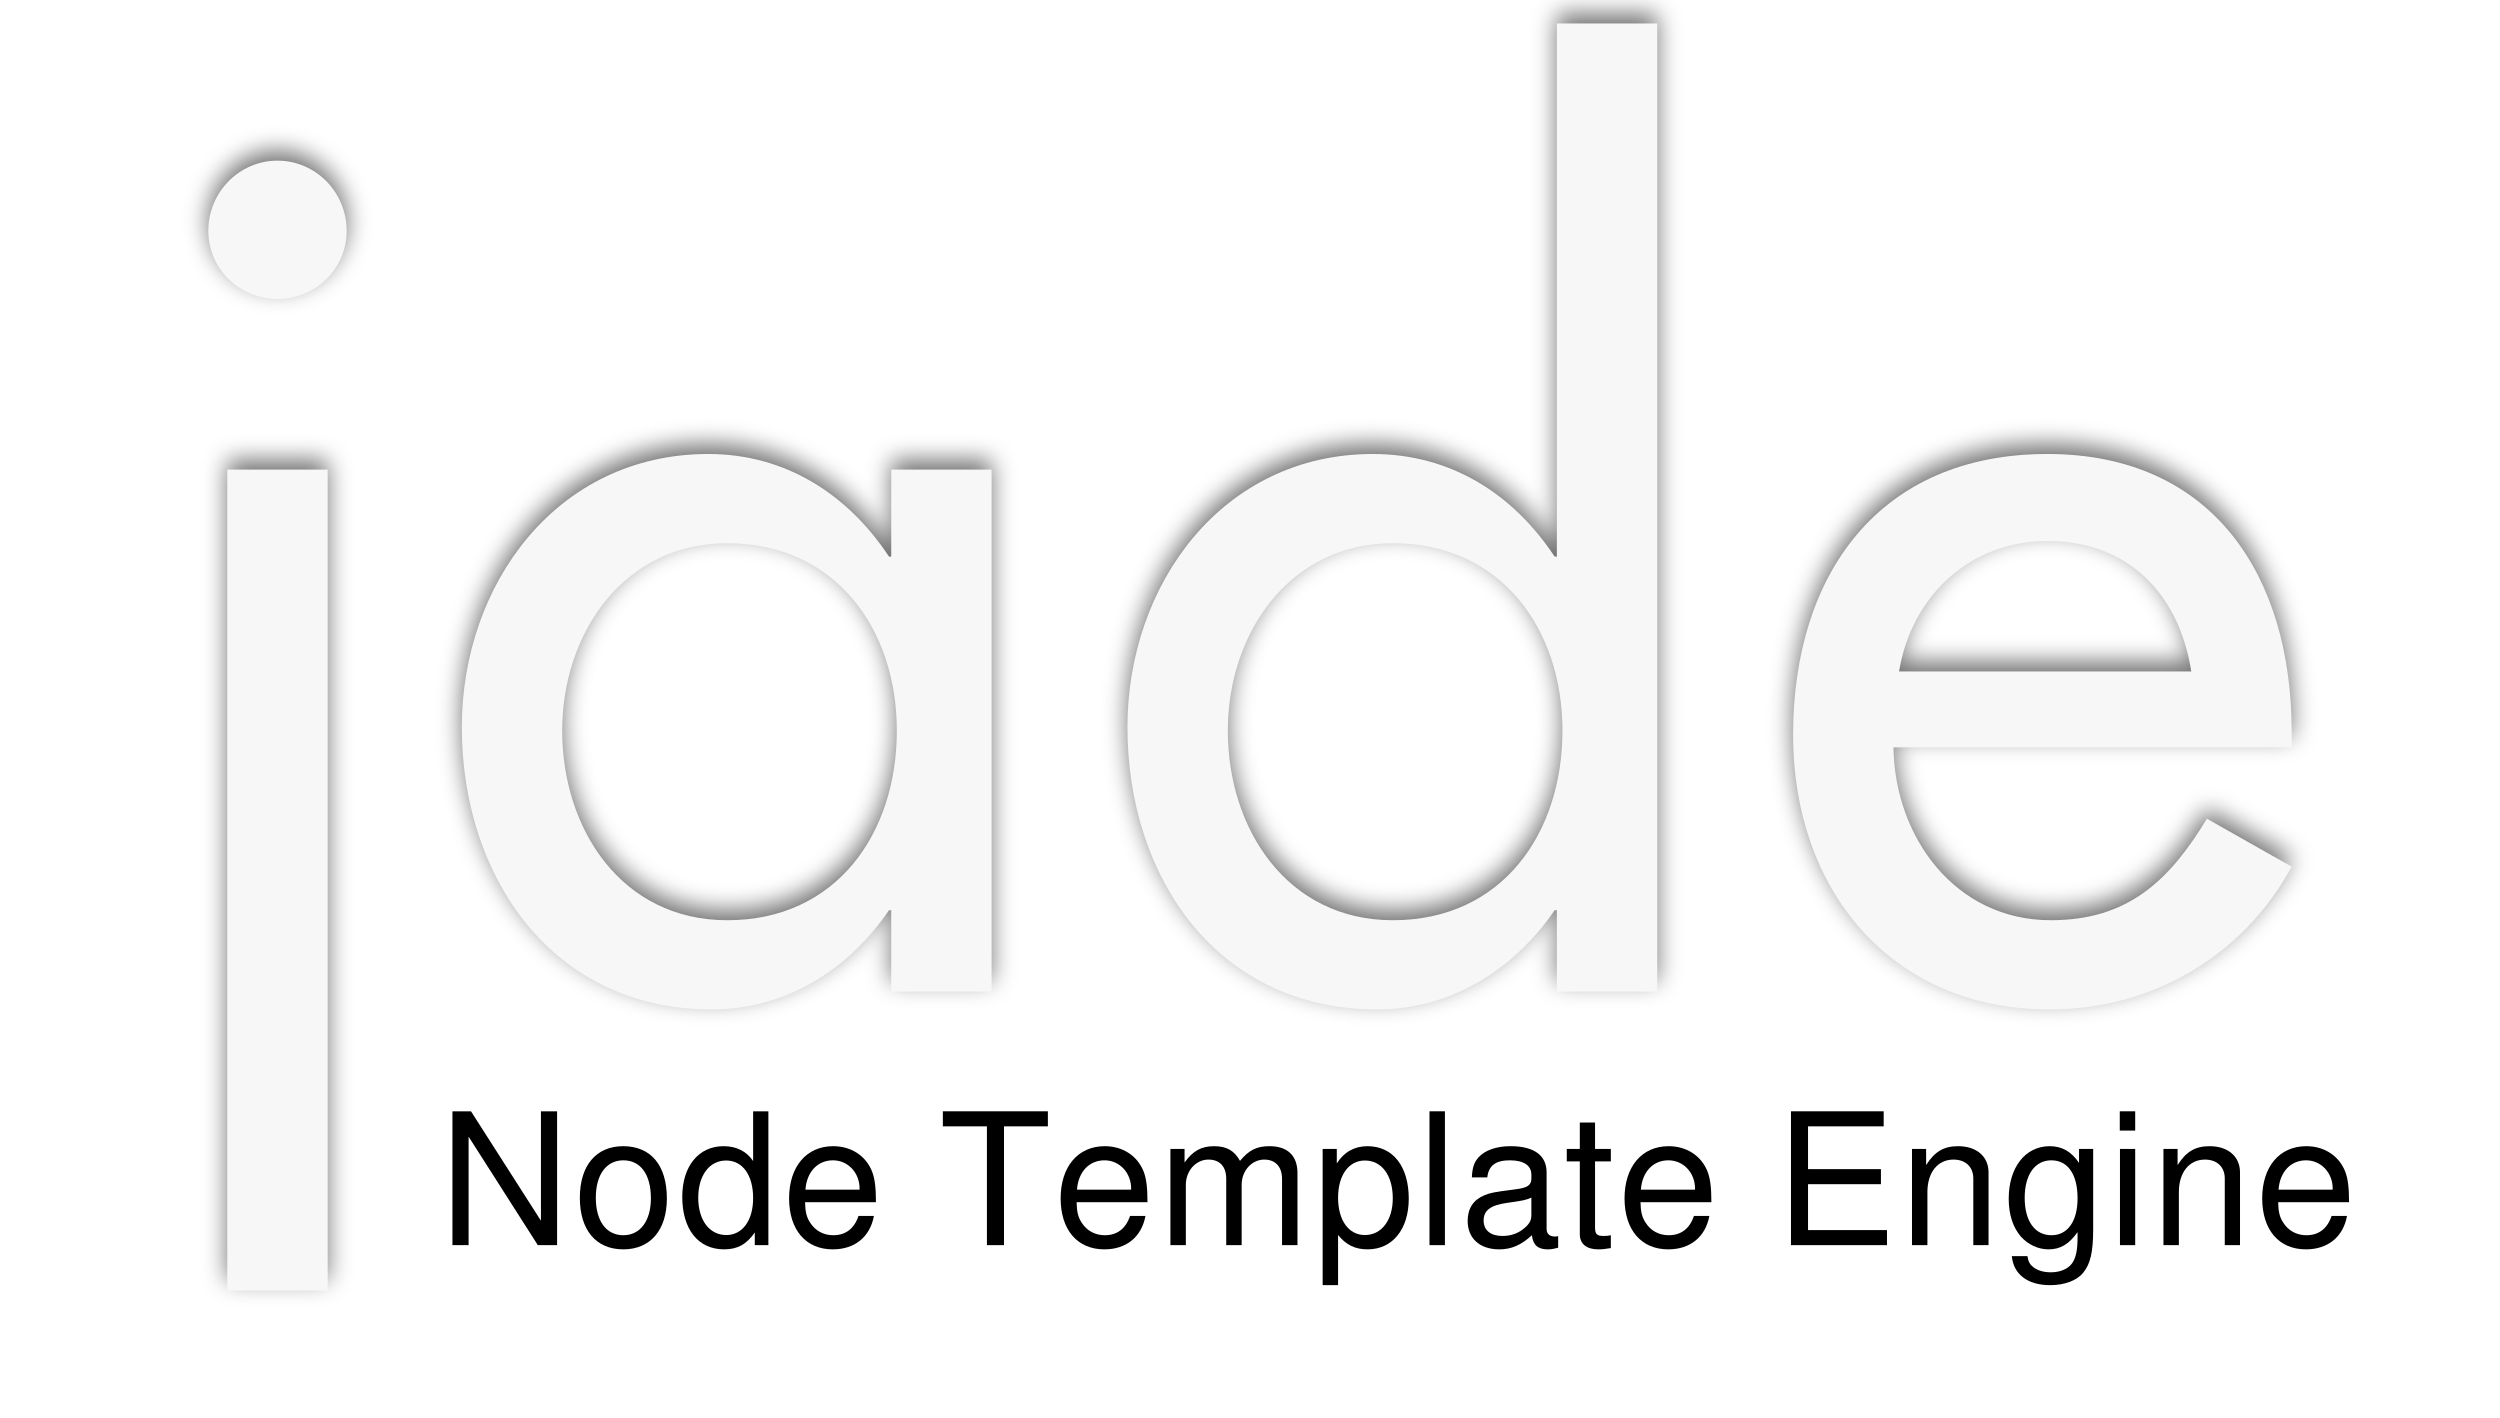
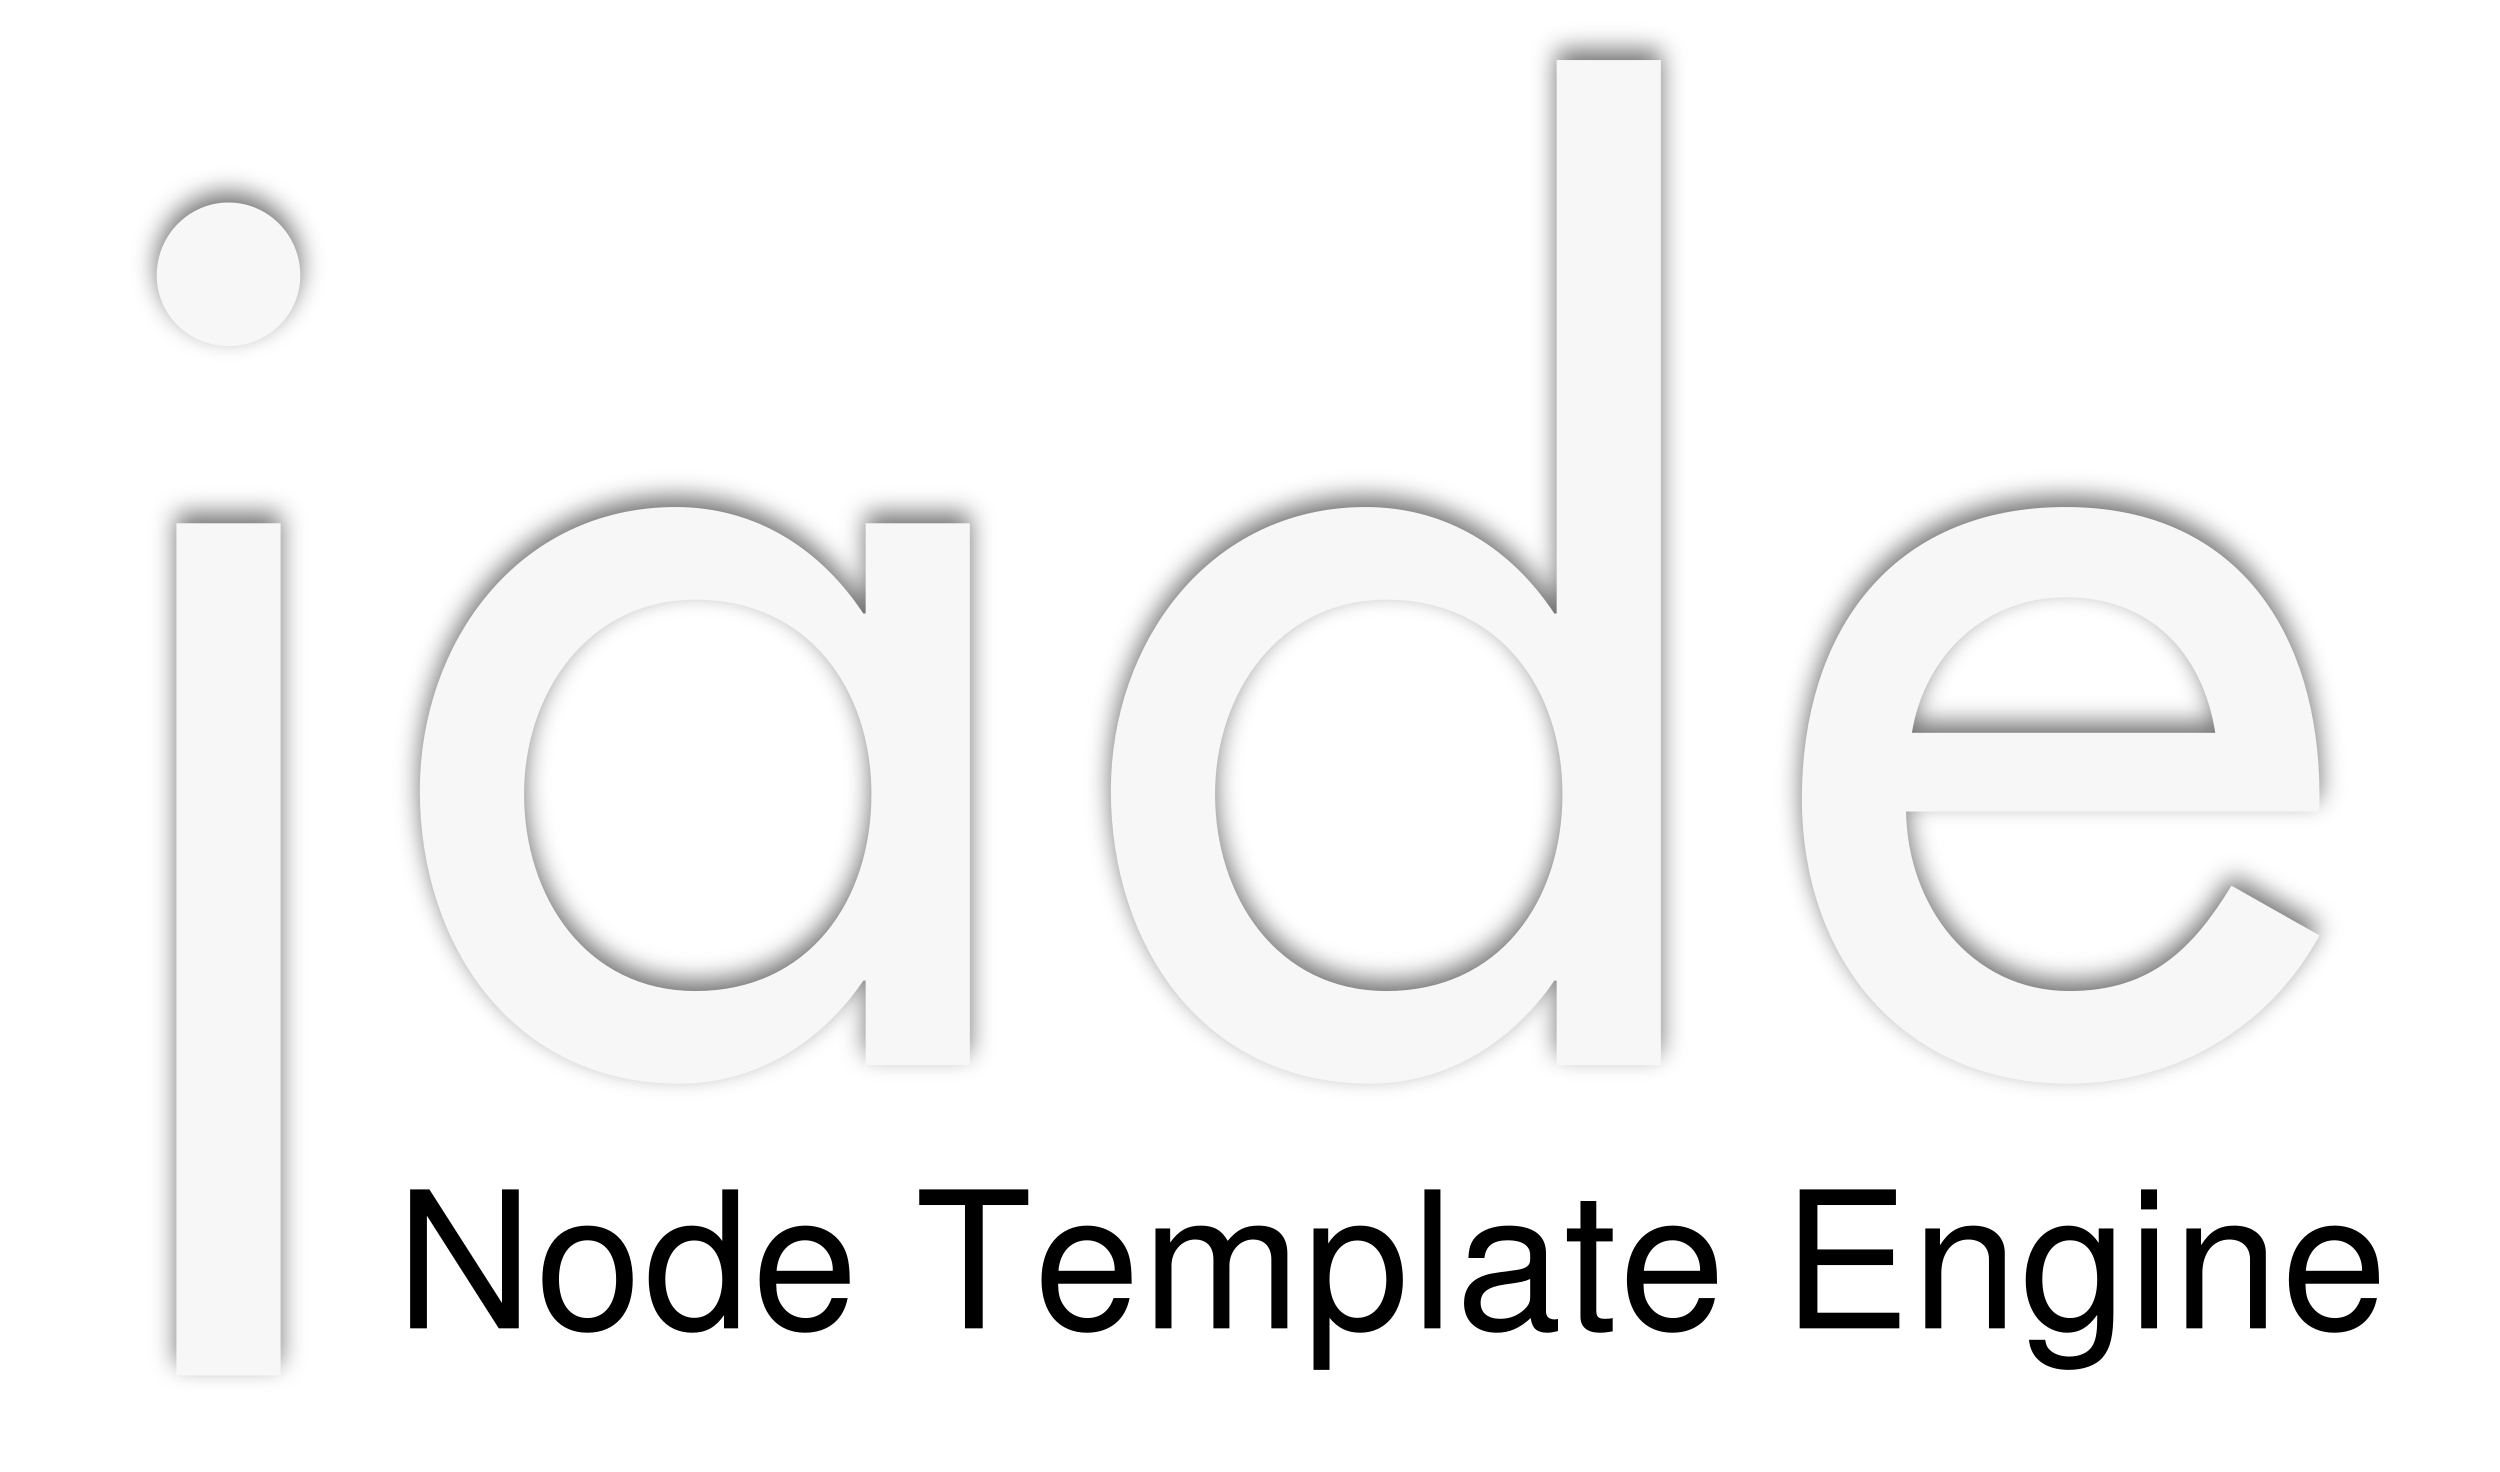
- <svg xmlns="http://www.w3.org/2000/svg" width="217.873" height="123.513" id="svg2" version="1.1">
+ <svg xmlns="http://www.w3.org/2000/svg" width="209.873" height="123.513" id="svg2" version="1.1">
  <defs id="defs4">
    <filter id="filter3863" color-interpolation-filters="sRGB">
      <feFlood id="feFlood3865" flood-opacity="0.556" flood-color="rgb(0,0,0)" result="flood" />
      <feComposite id="feComposite3867" in2="SourceGraphic" in="flood" operator="in" result="composite1" />
      <feGaussianBlur id="feGaussianBlur3869" stdDeviation="1.02" result="blur" />
      <feOffset id="feOffset3871" dx="0" dy="-0.87" result="offset" />
      <feComposite id="feComposite3873" operator="over" result="composite2" in="SourceGraphic" in2="offset" />
    </filter>
  </defs>
-   <g id="layer1" transform="translate(-670.4442,-714.1505)">
+   <g id="layer1" transform="translate(-675.4442,-711.1505)">
    <g style="font-size:60.635px;font-style:normal;font-variant:normal;font-weight:normal;font-stretch:normal;line-height:125%;letter-spacing:3.9px;word-spacing:0px;fill:#f7f7f7;fill-opacity:1;stroke:none;filter:url(#filter3863);font-family:Merriweather;-inkscape-font-specification:Merriweather" id="text3015">
      <path d="m 699.001,755.076 -8.749,0 0,71.544 8.749,0 0,-71.544 m -4.374,-26.926 c -3.305,0 -6.027,2.722 -6.027,6.124 0,3.305 2.722,5.93 6.027,5.93 3.305,0 6.027,-2.625 6.027,-5.93 0,-3.402 -2.722,-6.124 -6.027,-6.124" style="font-size:97.207px;font-weight:500;text-align:start;line-height:125%;writing-mode:lr-tb;text-anchor:start;fill:#f7f7f7;font-family:Futura Std;-inkscape-font-specification:Futura Std Medium" id="path3896" />
      <path d="m 733.826,794.348 c -9.235,0 -14.387,-7.971 -14.387,-16.525 0,-8.457 5.346,-16.331 14.387,-16.331 9.429,0 14.775,7.485 14.775,16.331 0,8.943 -5.249,16.525 -14.775,16.525 m 23.038,-39.272 -8.749,0 0,7.582 -0.194,0 c -3.597,-5.444 -9.04,-8.943 -15.748,-8.943 -13.22,0 -21.483,11.373 -21.483,23.816 0,13.026 7.874,24.593 21.774,24.593 6.513,0 11.956,-3.499 15.456,-8.651 l 0.194,0 0,7.096 8.749,0 0,-45.493" style="font-size:97.207px;font-weight:500;text-align:start;line-height:125%;writing-mode:lr-tb;text-anchor:start;fill:#f7f7f7;font-family:Futura Std;-inkscape-font-specification:Futura Std Medium" id="path3898" />
      <path d="m 791.835,794.348 c -9.235,0 -14.387,-7.971 -14.387,-16.525 0,-8.457 5.346,-16.331 14.387,-16.331 9.429,0 14.775,7.485 14.775,16.331 0,8.943 -5.249,16.525 -14.775,16.525 m 14.289,6.221 8.749,0 0,-84.376 -8.749,0 0,46.465 -0.194,0 c -3.597,-5.444 -9.04,-8.943 -15.845,-8.943 -13.123,0 -21.386,11.373 -21.386,23.816 0,13.026 7.777,24.593 21.774,24.593 6.416,0 11.956,-3.499 15.456,-8.651 l 0.194,0 0,7.096" style="font-size:97.207px;font-weight:500;text-align:start;line-height:125%;writing-mode:lr-tb;text-anchor:start;fill:#f7f7f7;font-family:Futura Std;-inkscape-font-specification:Futura Std Medium" id="path3900" />
      <path d="m 870.161,779.281 0,-1.361 c 0,-13.512 -6.805,-24.205 -21.288,-24.205 -14.678,0 -22.163,10.498 -22.163,24.496 0,13.415 8.457,23.913 22.358,23.913 8.846,0 16.817,-4.569 21.094,-12.443 l -7.388,-4.18 c -3.305,5.444 -6.902,8.846 -13.609,8.846 -8.36,0 -13.609,-7.291 -13.706,-15.067 l 34.703,0 m -34.217,-6.61 c 1.069,-6.513 6.124,-11.373 12.929,-11.373 6.999,0 11.47,4.569 12.54,11.373 l -25.468,0" style="font-size:97.207px;font-weight:500;text-align:start;line-height:125%;writing-mode:lr-tb;text-anchor:start;fill:#f7f7f7;font-family:Futura Std;-inkscape-font-specification:Futura Std Medium" id="path3902" />
    </g>
    <g transform="translate(670.4442,714.1505)" style="font-size:40px;font-style:normal;font-variant:normal;font-weight:normal;font-stretch:normal;line-height:125%;letter-spacing:0px;word-spacing:0px;fill:#000000;fill-opacity:1;stroke:none;font-family:Merriweather;-inkscape-font-specification:Merriweather" id="text3887">
      <path d="m 48.55,96.849 -1.408,0 0,9.536 -6.096,-9.536 -1.616,0 0,11.664 1.408,0 0,-9.456 6.032,9.456 1.68,0 0,-11.664" style="font-size:16px;letter-spacing:0.18px;font-family:Nimbus Sans L;-inkscape-font-specification:Nimbus Sans L" id="path3944" />
      <path d="m 54.309,99.889 c -2.352,0 -3.776,1.68 -3.776,4.496 0,2.816 1.408,4.496 3.792,4.496 2.352,0 3.792,-1.68 3.792,-4.432 0,-2.896 -1.392,-4.56 -3.808,-4.56 m 0.016,1.232 c 1.504,0 2.4,1.232 2.4,3.312 0,1.968 -0.928,3.216 -2.4,3.216 -1.488,0 -2.4,-1.232 -2.4,-3.264 0,-2.016 0.912,-3.264 2.4,-3.264" style="font-size:16px;letter-spacing:0.18px;font-family:Nimbus Sans L;-inkscape-font-specification:Nimbus Sans L" id="path3946" />
      <path d="m 66.963,96.849 -1.328,0 0,4.336 c -0.56,-0.848 -1.456,-1.296 -2.576,-1.296 -2.176,0 -3.6,1.744 -3.6,4.416 0,2.832 1.392,4.576 3.648,4.576 1.152,0 1.952,-0.432 2.672,-1.472 l 0,1.104 1.184,0 0,-11.664 m -3.68,4.288 c 1.44,0 2.352,1.28 2.352,3.28 0,1.936 -0.928,3.216 -2.336,3.216 -1.472,0 -2.448,-1.296 -2.448,-3.248 0,-1.952 0.976,-3.248 2.432,-3.248" style="font-size:16px;letter-spacing:0.18px;font-family:Nimbus Sans L;-inkscape-font-specification:Nimbus Sans L" id="path3948" />
      <path d="m 76.337,104.769 c 0,-1.28 -0.096,-2.048 -0.336,-2.672 -0.544,-1.376 -1.824,-2.208 -3.392,-2.208 -2.336,0 -3.84,1.792 -3.84,4.544 0,2.752 1.456,4.448 3.808,4.448 1.92,0 3.248,-1.088 3.584,-2.912 l -1.344,0 c -0.368,1.104 -1.12,1.68 -2.192,1.68 -0.848,0 -1.568,-0.384 -2.016,-1.088 -0.32,-0.48 -0.432,-0.96 -0.448,-1.792 l 6.176,0 m -6.144,-1.088 c 0.112,-1.552 1.056,-2.56 2.4,-2.56 1.312,0 2.32,1.088 2.32,2.464 0,0.032 0,0.064 -0.016,0.096 l -4.704,0" style="font-size:16px;letter-spacing:0.18px;font-family:Nimbus Sans L;-inkscape-font-specification:Nimbus Sans L" id="path3950" />
      <path d="m 87.497,98.161 3.824,0 0,-1.312 -9.152,0 0,1.312 3.84,0 0,10.352 1.488,0 0,-10.352" style="font-size:16px;letter-spacing:0.18px;font-family:Nimbus Sans L;-inkscape-font-specification:Nimbus Sans L" id="path3952" />
      <path d="m 100.002,104.769 c 0,-1.28 -0.096,-2.048 -0.336,-2.672 -0.544,-1.376 -1.824,-2.208 -3.392,-2.208 -2.336,0 -3.84,1.792 -3.84,4.544 0,2.752 1.456,4.448 3.808,4.448 1.92,0 3.248,-1.088 3.584,-2.912 l -1.344,0 c -0.368,1.104 -1.12,1.68 -2.192,1.68 -0.848,0 -1.568,-0.384 -2.016,-1.088 -0.32,-0.48 -0.432,-0.96 -0.448,-1.792 l 6.176,0 m -6.144,-1.088 c 0.112,-1.552 1.056,-2.56 2.4,-2.56 1.312,0 2.32,1.088 2.32,2.464 0,0.032 0,0.064 -0.016,0.096 l -4.704,0" style="font-size:16px;letter-spacing:0.18px;font-family:Nimbus Sans L;-inkscape-font-specification:Nimbus Sans L" id="path3954" />
      <path d="m 102.001,100.129 0,8.384 1.344,0 0,-5.264 c 0,-1.216 0.88,-2.192 1.968,-2.192 0.992,0 1.552,0.608 1.552,1.68 l 0,5.776 1.344,0 0,-5.264 c 0,-1.216 0.88,-2.192 1.968,-2.192 0.976,0 1.552,0.624 1.552,1.68 l 0,5.776 1.344,0 0,-6.288 c 0,-1.504 -0.864,-2.336 -2.432,-2.336 -1.12,0 -1.792,0.336 -2.576,1.28 -0.496,-0.896 -1.168,-1.28 -2.256,-1.28 -1.12,0 -1.856,0.416 -2.576,1.424 l 0,-1.184 -1.232,0" style="font-size:16px;letter-spacing:0.18px;font-family:Nimbus Sans L;-inkscape-font-specification:Nimbus Sans L" id="path3956" />
      <path d="m 115.268,112.001 1.344,0 0,-4.368 c 0.704,0.864 1.488,1.248 2.576,1.248 2.16,0 3.584,-1.744 3.584,-4.416 0,-2.816 -1.376,-4.576 -3.6,-4.576 -1.136,0 -2.048,0.512 -2.672,1.504 l 0,-1.264 -1.232,0 0,11.872 m 3.68,-10.864 c 1.472,0 2.432,1.296 2.432,3.296 0,1.904 -0.976,3.2 -2.432,3.2 -1.408,0 -2.336,-1.28 -2.336,-3.248 0,-1.968 0.928,-3.248 2.336,-3.248" style="font-size:16px;letter-spacing:0.18px;font-family:Nimbus Sans L;-inkscape-font-specification:Nimbus Sans L" id="path3958" />
      <path d="m 125.923,96.849 -1.344,0 0,11.664 1.344,0 0,-11.664" style="font-size:16px;letter-spacing:0.18px;font-family:Nimbus Sans L;-inkscape-font-specification:Nimbus Sans L" id="path3960" />
      <path d="m 135.793,107.729 c -0.144,0.032 -0.208,0.032 -0.288,0.032 -0.464,0 -0.72,-0.24 -0.72,-0.656 l 0,-4.928 c 0,-1.488 -1.088,-2.288 -3.152,-2.288 -1.216,0 -2.224,0.352 -2.784,0.976 -0.384,0.432 -0.544,0.912 -0.576,1.744 l 1.344,0 c 0.112,-1.024 0.72,-1.488 1.968,-1.488 1.2,0 1.872,0.448 1.872,1.248 l 0,0.352 c 0,0.56 -0.336,0.8 -1.392,0.928 -1.888,0.24 -2.176,0.304 -2.688,0.512 -0.976,0.4 -1.472,1.152 -1.472,2.24 0,1.52 1.056,2.48 2.752,2.48 1.056,0 1.904,-0.368 2.848,-1.232 0.096,0.848 0.512,1.232 1.376,1.232 0.272,0 0.48,-0.032 0.912,-0.144 l 0,-1.008 m -2.336,-1.856 c 0,0.448 -0.128,0.72 -0.528,1.088 -0.544,0.496 -1.2,0.752 -1.984,0.752 -1.04,0 -1.648,-0.496 -1.648,-1.344 0,-0.88 0.592,-1.328 2.016,-1.536 1.408,-0.192 1.696,-0.256 2.144,-0.464 l 0,1.504" style="font-size:16px;letter-spacing:0.18px;font-family:Nimbus Sans L;-inkscape-font-specification:Nimbus Sans L" id="path3962" />
      <path d="m 140.383,100.129 -1.376,0 0,-2.304 -1.328,0 0,2.304 -1.136,0 0,1.088 1.136,0 0,6.336 c 0,0.848 0.576,1.328 1.616,1.328 0.32,0 0.64,-0.032 1.088,-0.112 l 0,-1.12 c -0.176,0.048 -0.384,0.064 -0.64,0.064 -0.576,0 -0.736,-0.16 -0.736,-0.752 l 0,-5.744 1.376,0 0,-1.088" style="font-size:16px;letter-spacing:0.18px;font-family:Nimbus Sans L;-inkscape-font-specification:Nimbus Sans L" id="path3964" />
      <path d="m 149.145,104.769 c 0,-1.28 -0.096,-2.048 -0.336,-2.672 -0.544,-1.376 -1.824,-2.208 -3.392,-2.208 -2.336,0 -3.84,1.792 -3.84,4.544 0,2.752 1.456,4.448 3.808,4.448 1.92,0 3.248,-1.088 3.584,-2.912 l -1.344,0 c -0.368,1.104 -1.12,1.68 -2.192,1.68 -0.848,0 -1.568,-0.384 -2.016,-1.088 -0.32,-0.48 -0.432,-0.96 -0.448,-1.792 l 6.176,0 m -6.144,-1.088 c 0.112,-1.552 1.056,-2.56 2.4,-2.56 1.312,0 2.32,1.088 2.32,2.464 0,0.032 0,0.064 -0.016,0.096 l -4.704,0" style="font-size:16px;letter-spacing:0.18px;font-family:Nimbus Sans L;-inkscape-font-specification:Nimbus Sans L" id="path3966" />
      <path d="m 157.569,103.201 6.352,0 0,-1.312 -6.352,0 0,-3.728 6.592,0 0,-1.312 -8.08,0 0,11.664 8.368,0 0,-1.312 -6.88,0 0,-4" style="font-size:16px;letter-spacing:0.18px;font-family:Nimbus Sans L;-inkscape-font-specification:Nimbus Sans L" id="path3968" />
      <path d="m 166.628,100.129 0,8.384 1.344,0 0,-4.624 c 0,-1.712 0.896,-2.832 2.272,-2.832 1.056,0 1.728,0.64 1.728,1.648 l 0,5.808 1.328,0 0,-6.336 c 0,-1.392 -1.04,-2.288 -2.656,-2.288 -1.248,0 -2.048,0.48 -2.784,1.648 l 0,-1.408 -1.232,0" style="font-size:16px;letter-spacing:0.18px;font-family:Nimbus Sans L;-inkscape-font-specification:Nimbus Sans L" id="path3970" />
      <path d="m 181.186,100.129 0,1.216 c -0.672,-0.992 -1.488,-1.456 -2.56,-1.456 -2.128,0 -3.568,1.856 -3.568,4.576 0,1.376 0.368,2.496 1.056,3.296 0.624,0.704 1.52,1.12 2.4,1.12 1.056,0 1.792,-0.448 2.544,-1.504 l 0,0.432 c 0,1.136 -0.144,1.824 -0.48,2.288 -0.352,0.496 -1.04,0.784 -1.856,0.784 -0.608,0 -1.152,-0.16 -1.52,-0.448 -0.304,-0.24 -0.432,-0.464 -0.512,-0.96 l -1.36,0 c 0.144,1.584 1.376,2.528 3.344,2.528 1.248,0 2.32,-0.4 2.864,-1.072 0.64,-0.768 0.88,-1.824 0.88,-3.792 l 0,-7.008 -1.232,0 m -2.416,0.992 c 1.44,0 2.288,1.216 2.288,3.312 0,2 -0.864,3.216 -2.272,3.216 -1.456,0 -2.336,-1.232 -2.336,-3.264 0,-2.016 0.896,-3.264 2.32,-3.264" style="font-size:16px;letter-spacing:0.18px;font-family:Nimbus Sans L;-inkscape-font-specification:Nimbus Sans L" id="path3972" />
      <path d="m 186.081,100.129 -1.328,0 0,8.384 1.328,0 0,-8.384 m 0,-3.28 -1.344,0 0,1.68 1.344,0 0,-1.68" style="font-size:16px;letter-spacing:0.18px;font-family:Nimbus Sans L;-inkscape-font-specification:Nimbus Sans L" id="path3974" />
      <path d="m 188.543,100.129 0,8.384 1.344,0 0,-4.624 c 0,-1.712 0.896,-2.832 2.272,-2.832 1.056,0 1.728,0.64 1.728,1.648 l 0,5.808 1.328,0 0,-6.336 c 0,-1.392 -1.04,-2.288 -2.656,-2.288 -1.248,0 -2.048,0.48 -2.784,1.648 l 0,-1.408 -1.232,0" style="font-size:16px;letter-spacing:0.18px;font-family:Nimbus Sans L;-inkscape-font-specification:Nimbus Sans L" id="path3976" />
      <path d="m 204.717,104.769 c 0,-1.28 -0.096,-2.048 -0.336,-2.672 -0.544,-1.376 -1.824,-2.208 -3.392,-2.208 -2.336,0 -3.84,1.792 -3.84,4.544 0,2.752 1.456,4.448 3.808,4.448 1.92,0 3.248,-1.088 3.584,-2.912 l -1.344,0 c -0.368,1.104 -1.12,1.68 -2.192,1.68 -0.848,0 -1.568,-0.384 -2.016,-1.088 -0.32,-0.48 -0.432,-0.96 -0.448,-1.792 l 6.176,0 m -6.144,-1.088 c 0.112,-1.552 1.056,-2.56 2.4,-2.56 1.312,0 2.32,1.088 2.32,2.464 0,0.032 0,0.064 -0.016,0.096 l -4.704,0" style="font-size:16px;letter-spacing:0.18px;font-family:Nimbus Sans L;-inkscape-font-specification:Nimbus Sans L" id="path3978" />
    </g>
    <text xml:space="preserve" style="font-size:40px;font-style:normal;font-variant:normal;font-weight:normal;font-stretch:normal;line-height:125%;letter-spacing:0px;word-spacing:0px;fill:#000000;fill-opacity:1;stroke:none;font-family:Merriweather;-inkscape-font-specification:Merriweather" x="196.258" y="128.419" id="text3891" transform="translate(670.4442,714.1505)">
      <tspan id="tspan3893" x="196.258" y="128.419" />
    </text>
  </g>
</svg>
